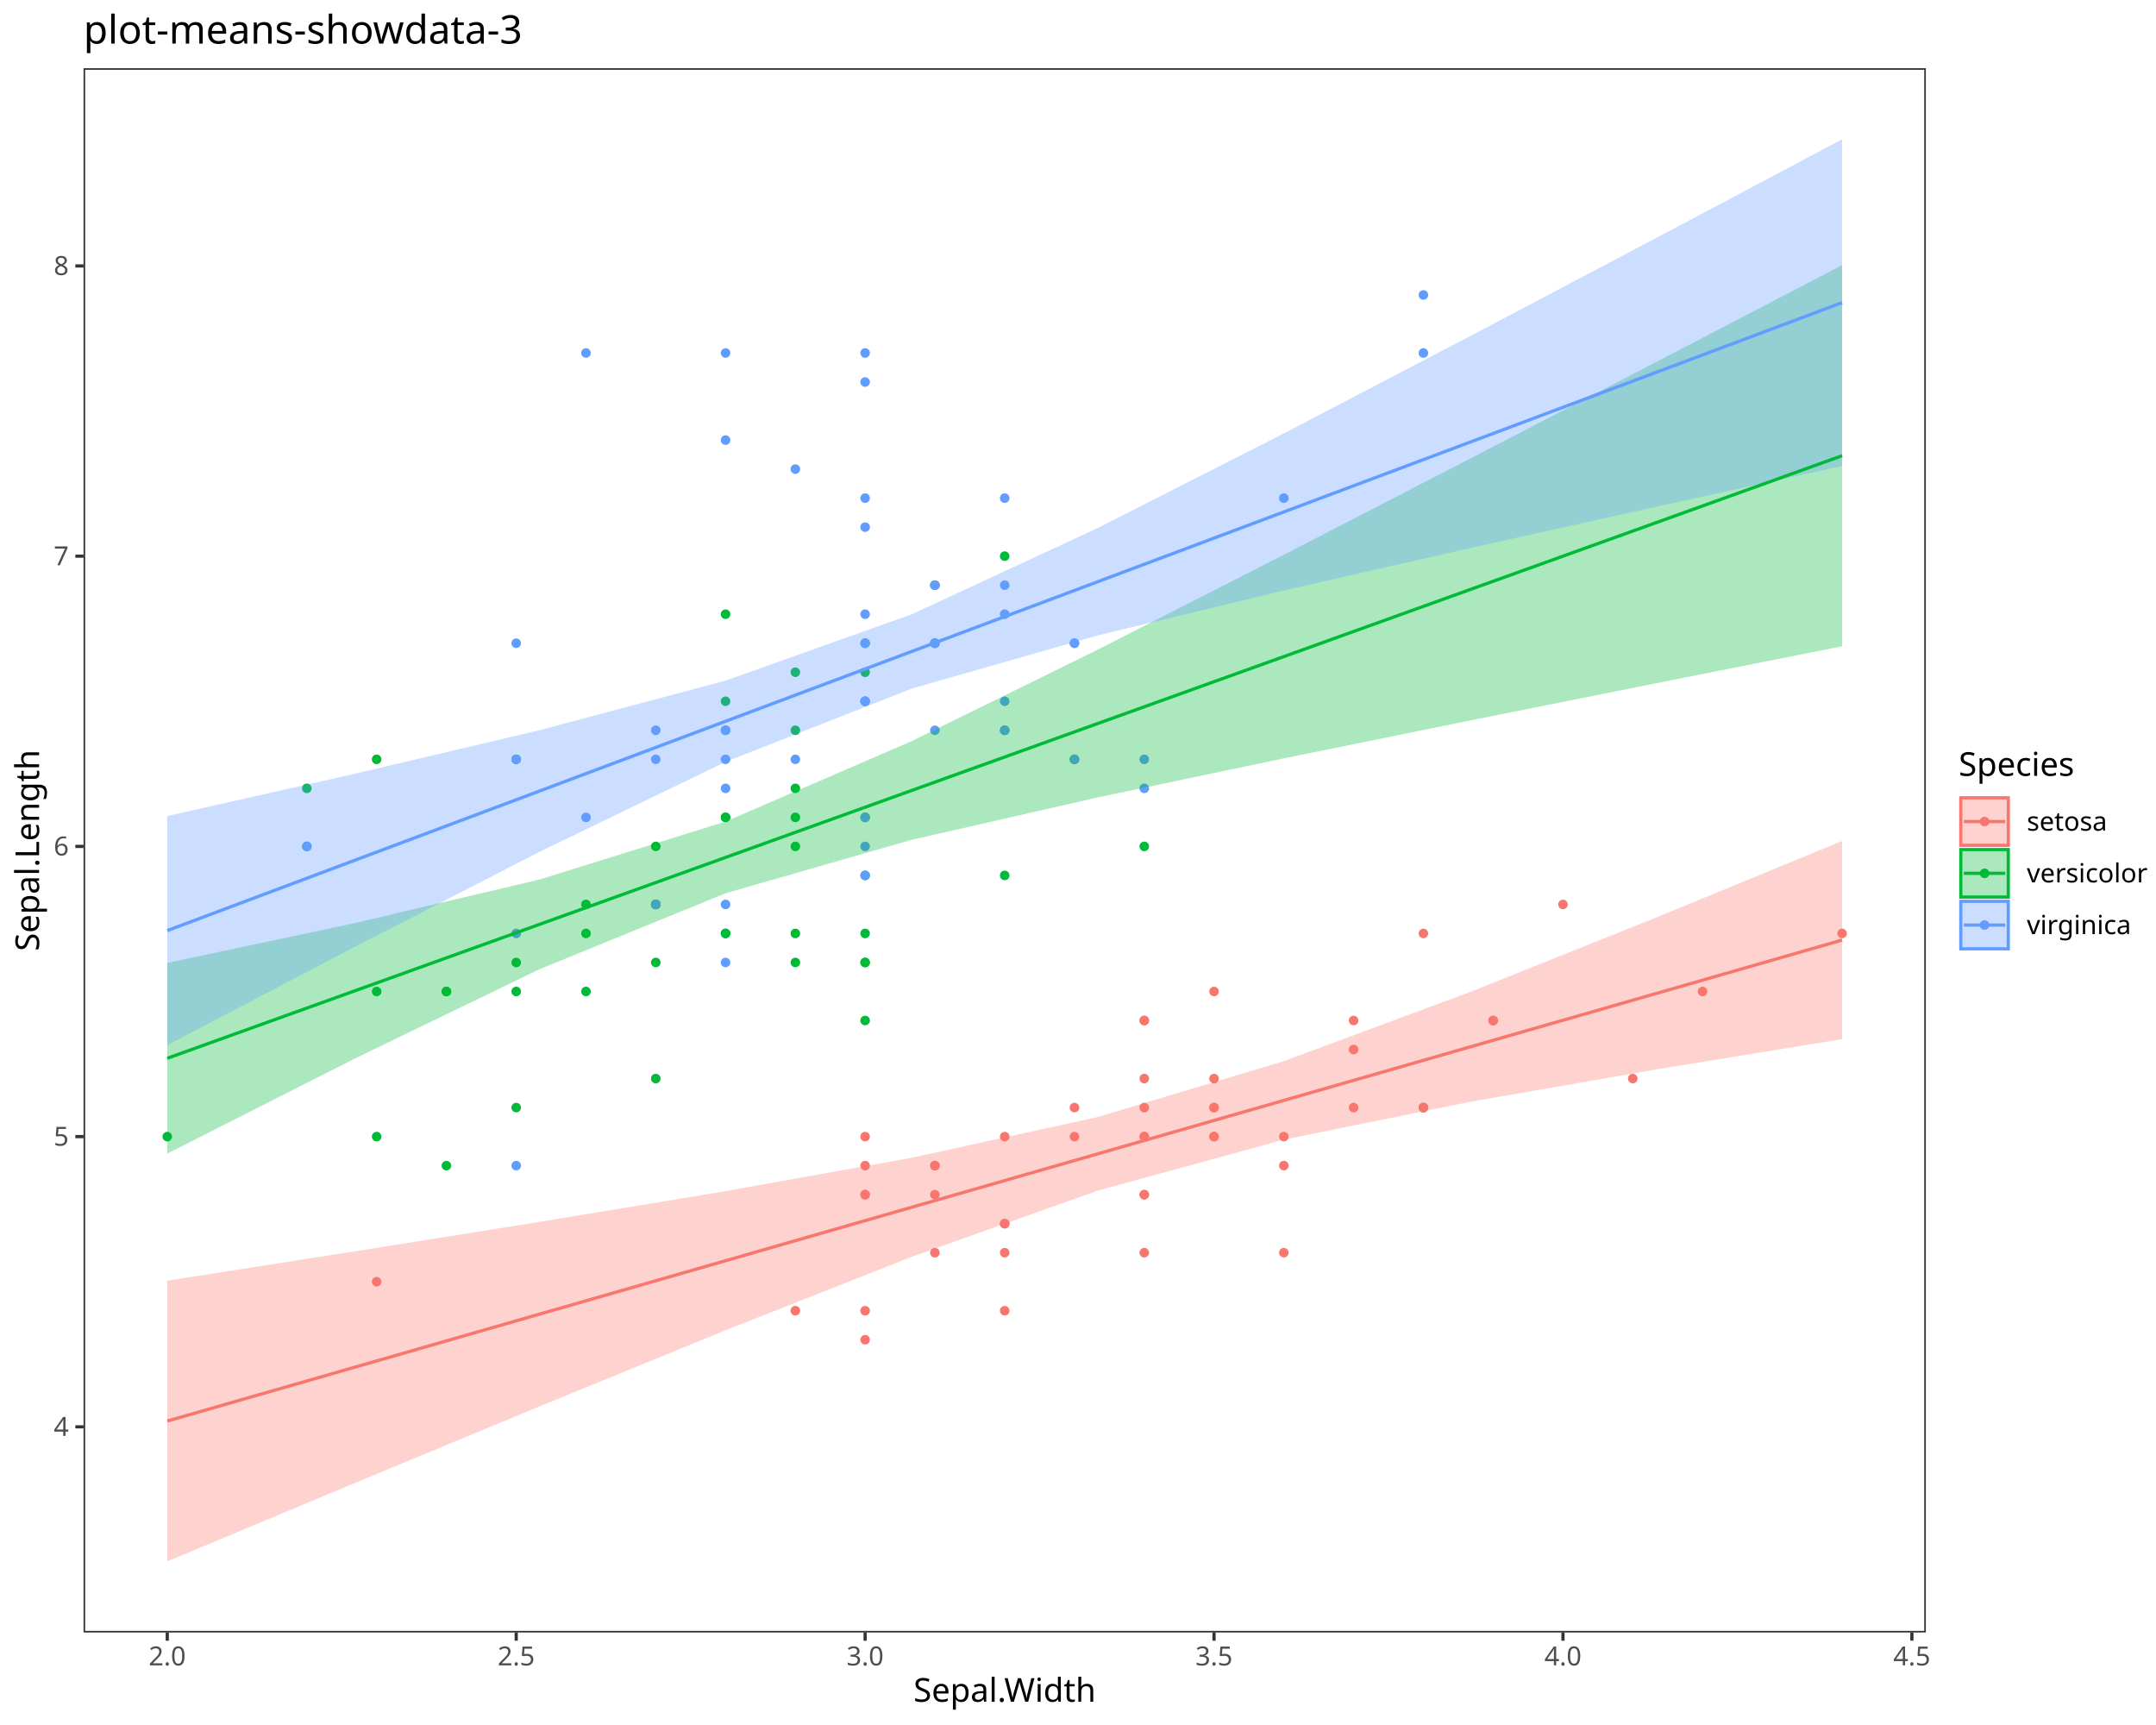
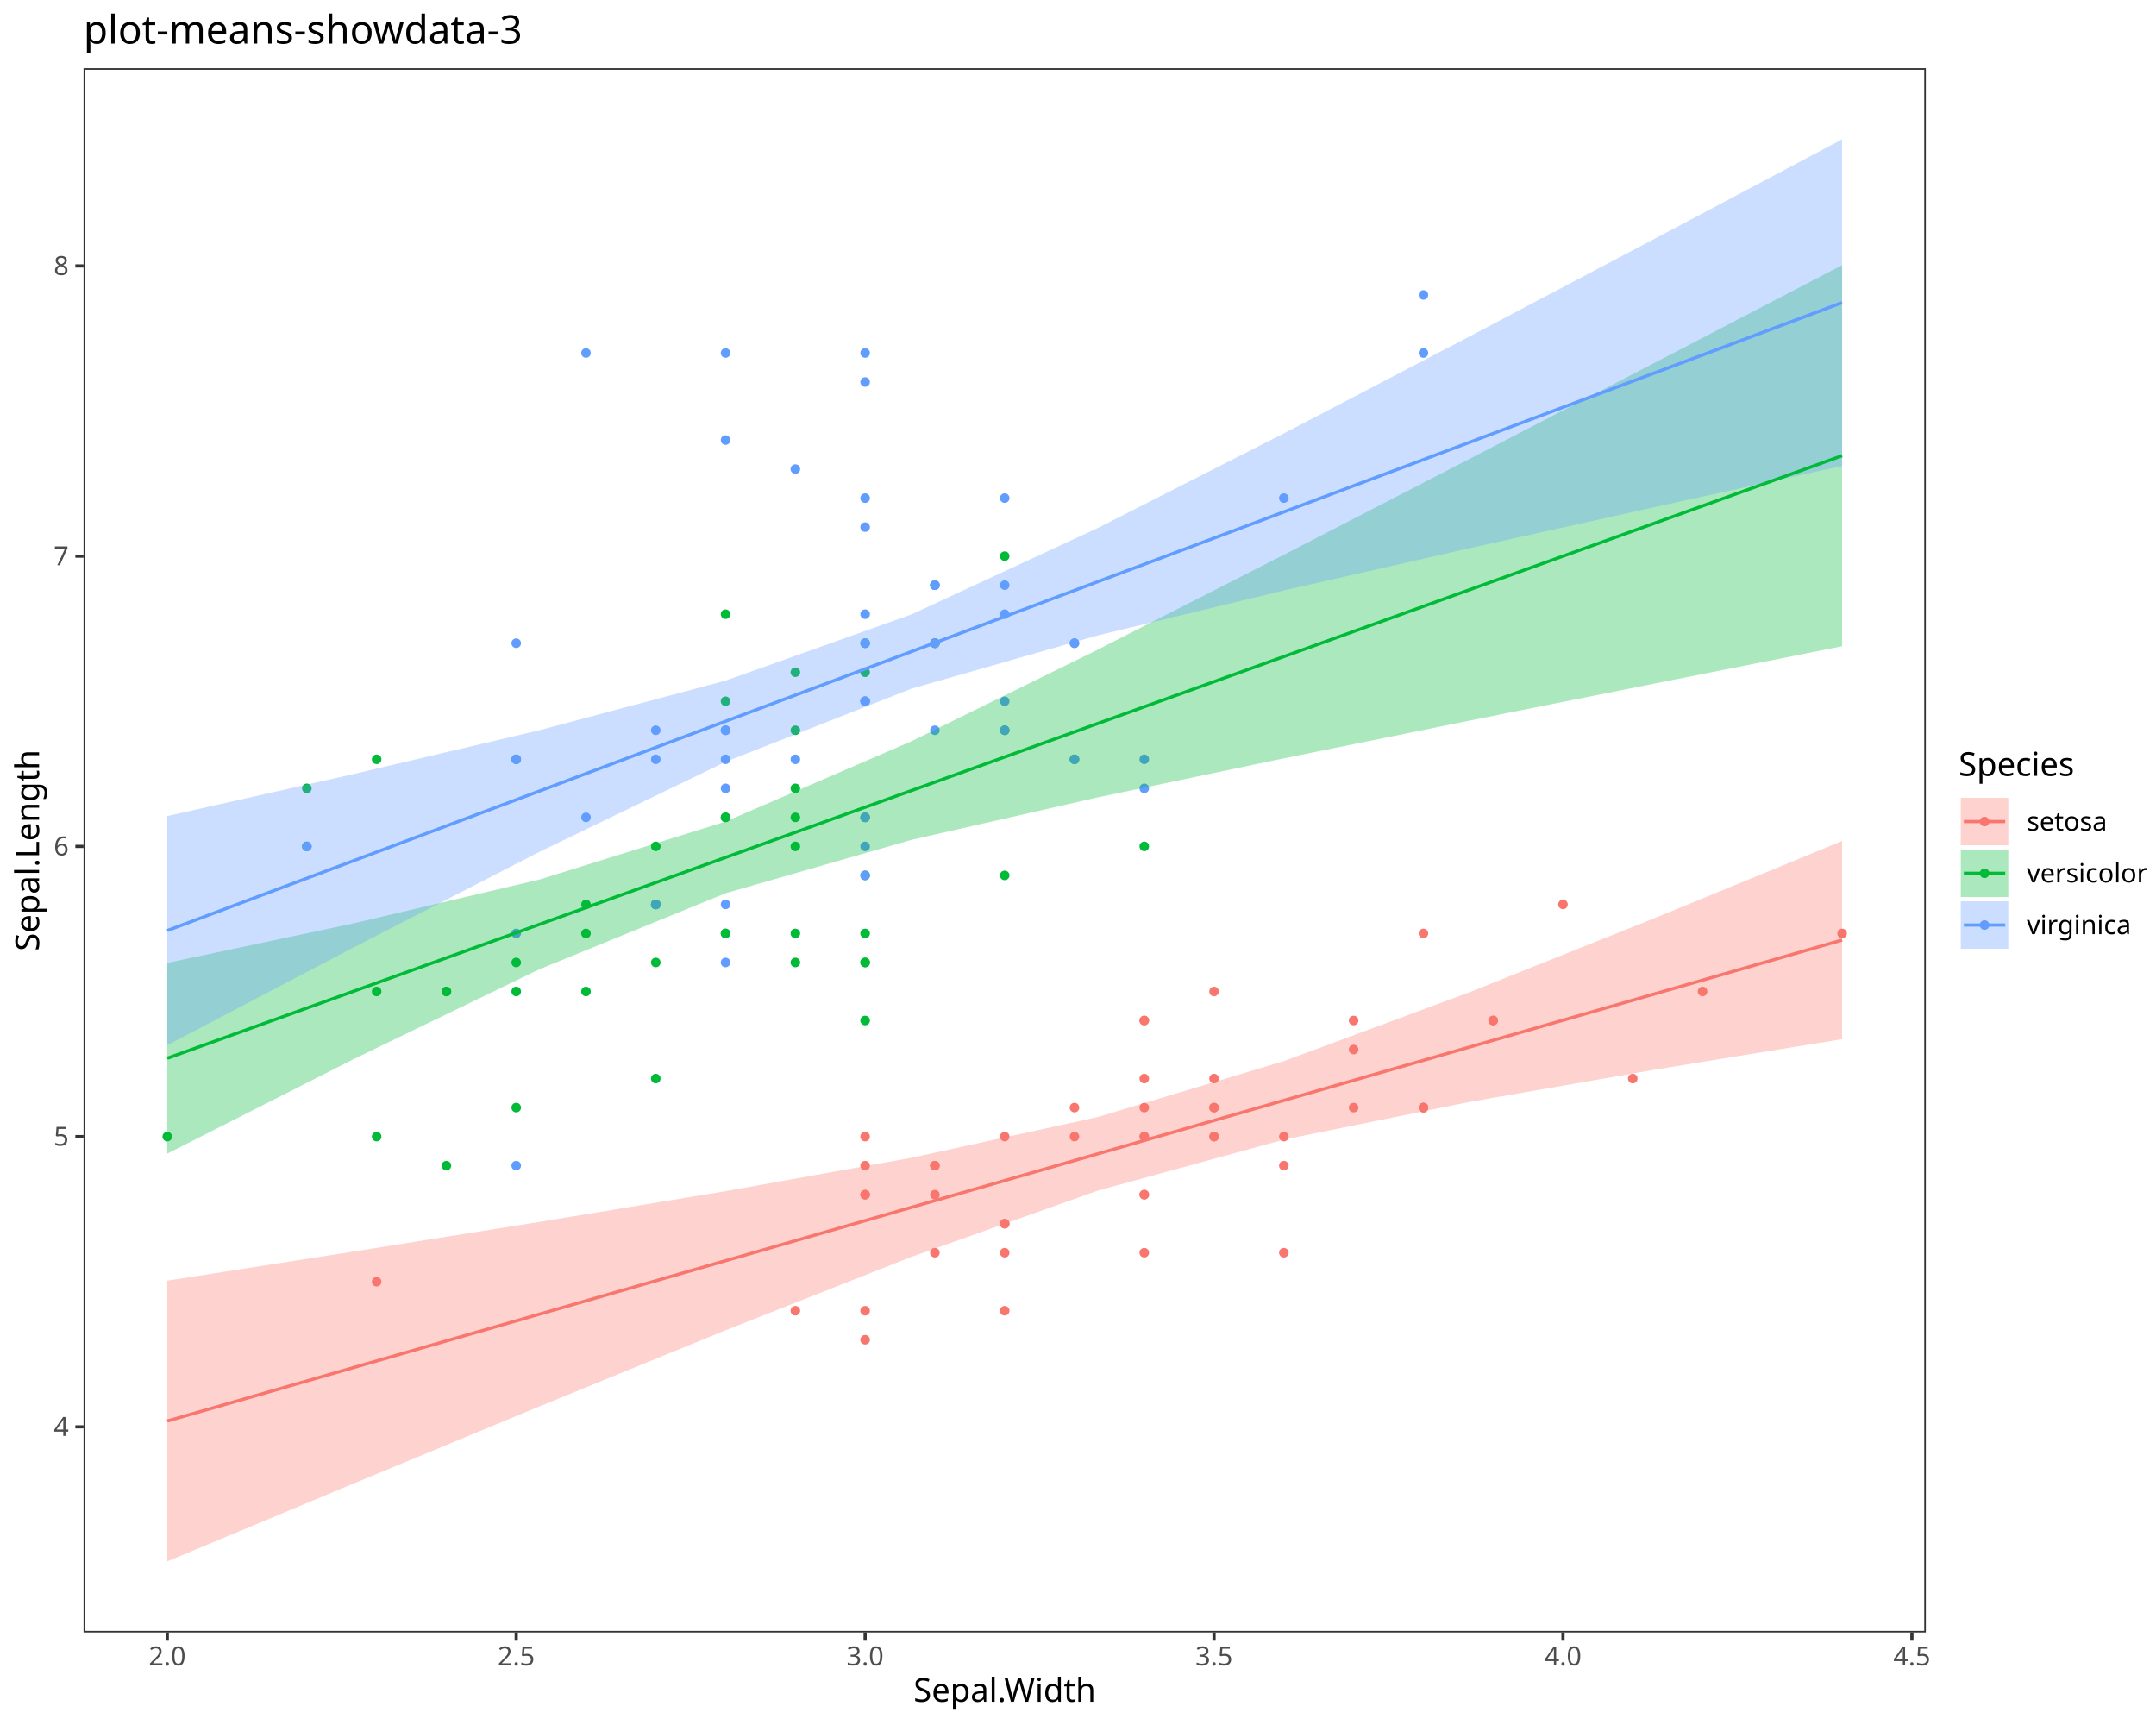
<svg xmlns="http://www.w3.org/2000/svg" class="svglite" data-engine-version="2.0" width="720.00pt" height="576.00pt" viewBox="0 0 720.00 576.00">
  <defs>
    <style type="text/css">
    .svglite line, .svglite polyline, .svglite polygon, .svglite path, .svglite rect, .svglite circle {
      fill: none;
      stroke: #000000;
      stroke-linecap: round;
      stroke-linejoin: round;
      stroke-miterlimit: 10.00;
    }
  </style>
  </defs>
  <rect width="100%" height="100%" style="stroke: none; fill: #FFFFFF;" />
  <defs>
    <clipPath id="cpMC4wMHw3MjAuMDB8MC4wMHw1NzYuMDA=">
      <rect x="0.00" y="0.00" width="720.00" height="576.00" />
    </clipPath>
  </defs>
  <g clip-path="url(#cpMC4wMHw3MjAuMDB8MC4wMHw1NzYuMDA=)">
    <rect x="0.00" y="0.00" width="720.00" height="576.00" style="stroke-width: 1.07; stroke: #FFFFFF; fill: #FFFFFF;" />
  </g>
  <defs>
    <clipPath id="cpMjcuOTB8NjQzLjE0fDIyLjc4fDU0NS4xMQ==">
      <rect x="27.90" y="22.78" width="615.24" height="522.33" />
    </clipPath>
  </defs>
  <g clip-path="url(#cpMjcuOTB8NjQzLjE0fDIyLjc4fDU0NS4xMQ==)">
    <rect x="27.90" y="22.78" width="615.24" height="522.33" style="stroke-width: 1.07; stroke: none; fill: #FFFFFF;" />
    <circle cx="405.43" cy="369.84" r="1.60" style="stroke-width: 0.00; stroke: none; fill: #F8766D;" />
    <circle cx="288.91" cy="389.22" r="1.60" style="stroke-width: 0.00; stroke: none; fill: #F8766D;" />
    <circle cx="335.52" cy="408.60" r="1.60" style="stroke-width: 0.00; stroke: none; fill: #F8766D;" />
    <circle cx="312.21" cy="418.29" r="1.60" style="stroke-width: 0.00; stroke: none; fill: #F8766D;" />
    <circle cx="428.74" cy="379.53" r="1.60" style="stroke-width: 0.00; stroke: none; fill: #F8766D;" />
    <circle cx="498.65" cy="340.76" r="1.60" style="stroke-width: 0.00; stroke: none; fill: #F8766D;" />
    <circle cx="382.13" cy="418.29" r="1.60" style="stroke-width: 0.00; stroke: none; fill: #F8766D;" />
    <circle cx="382.13" cy="379.53" r="1.60" style="stroke-width: 0.00; stroke: none; fill: #F8766D;" />
    <circle cx="265.61" cy="437.67" r="1.60" style="stroke-width: 0.00; stroke: none; fill: #F8766D;" />
    <circle cx="312.21" cy="389.22" r="1.60" style="stroke-width: 0.00; stroke: none; fill: #F8766D;" />
    <circle cx="452.04" cy="340.76" r="1.60" style="stroke-width: 0.00; stroke: none; fill: #F8766D;" />
    <circle cx="382.13" cy="398.91" r="1.60" style="stroke-width: 0.00; stroke: none; fill: #F8766D;" />
    <circle cx="288.91" cy="398.91" r="1.60" style="stroke-width: 0.00; stroke: none; fill: #F8766D;" />
    <circle cx="288.91" cy="447.36" r="1.60" style="stroke-width: 0.00; stroke: none; fill: #F8766D;" />
    <circle cx="521.96" cy="302.00" r="1.60" style="stroke-width: 0.00; stroke: none; fill: #F8766D;" />
    <circle cx="615.17" cy="311.69" r="1.60" style="stroke-width: 0.00; stroke: none; fill: #F8766D;" />
    <circle cx="498.65" cy="340.76" r="1.60" style="stroke-width: 0.00; stroke: none; fill: #F8766D;" />
    <circle cx="405.43" cy="369.84" r="1.60" style="stroke-width: 0.00; stroke: none; fill: #F8766D;" />
    <circle cx="475.35" cy="311.69" r="1.60" style="stroke-width: 0.00; stroke: none; fill: #F8766D;" />
    <circle cx="475.35" cy="369.84" r="1.60" style="stroke-width: 0.00; stroke: none; fill: #F8766D;" />
    <circle cx="382.13" cy="340.76" r="1.60" style="stroke-width: 0.00; stroke: none; fill: #F8766D;" />
    <circle cx="452.04" cy="369.84" r="1.60" style="stroke-width: 0.00; stroke: none; fill: #F8766D;" />
    <circle cx="428.74" cy="418.29" r="1.60" style="stroke-width: 0.00; stroke: none; fill: #F8766D;" />
    <circle cx="358.82" cy="369.84" r="1.60" style="stroke-width: 0.00; stroke: none; fill: #F8766D;" />
    <circle cx="382.13" cy="398.91" r="1.60" style="stroke-width: 0.00; stroke: none; fill: #F8766D;" />
    <circle cx="288.91" cy="379.53" r="1.60" style="stroke-width: 0.00; stroke: none; fill: #F8766D;" />
    <circle cx="382.13" cy="379.53" r="1.60" style="stroke-width: 0.00; stroke: none; fill: #F8766D;" />
    <circle cx="405.43" cy="360.15" r="1.60" style="stroke-width: 0.00; stroke: none; fill: #F8766D;" />
    <circle cx="382.13" cy="360.15" r="1.60" style="stroke-width: 0.00; stroke: none; fill: #F8766D;" />
    <circle cx="335.52" cy="408.60" r="1.60" style="stroke-width: 0.00; stroke: none; fill: #F8766D;" />
    <circle cx="312.21" cy="398.91" r="1.60" style="stroke-width: 0.00; stroke: none; fill: #F8766D;" />
    <circle cx="382.13" cy="340.76" r="1.60" style="stroke-width: 0.00; stroke: none; fill: #F8766D;" />
    <circle cx="545.26" cy="360.15" r="1.60" style="stroke-width: 0.00; stroke: none; fill: #F8766D;" />
    <circle cx="568.57" cy="331.07" r="1.60" style="stroke-width: 0.00; stroke: none; fill: #F8766D;" />
    <circle cx="312.21" cy="389.22" r="1.60" style="stroke-width: 0.00; stroke: none; fill: #F8766D;" />
    <circle cx="335.52" cy="379.53" r="1.60" style="stroke-width: 0.00; stroke: none; fill: #F8766D;" />
    <circle cx="405.43" cy="331.07" r="1.60" style="stroke-width: 0.00; stroke: none; fill: #F8766D;" />
    <circle cx="428.74" cy="389.22" r="1.60" style="stroke-width: 0.00; stroke: none; fill: #F8766D;" />
    <circle cx="288.91" cy="437.67" r="1.60" style="stroke-width: 0.00; stroke: none; fill: #F8766D;" />
    <circle cx="382.13" cy="369.84" r="1.60" style="stroke-width: 0.00; stroke: none; fill: #F8766D;" />
    <circle cx="405.43" cy="379.53" r="1.60" style="stroke-width: 0.00; stroke: none; fill: #F8766D;" />
    <circle cx="125.78" cy="427.98" r="1.60" style="stroke-width: 0.00; stroke: none; fill: #F8766D;" />
    <circle cx="335.52" cy="437.67" r="1.60" style="stroke-width: 0.00; stroke: none; fill: #F8766D;" />
    <circle cx="405.43" cy="379.53" r="1.60" style="stroke-width: 0.00; stroke: none; fill: #F8766D;" />
    <circle cx="475.35" cy="369.84" r="1.60" style="stroke-width: 0.00; stroke: none; fill: #F8766D;" />
    <circle cx="288.91" cy="398.91" r="1.60" style="stroke-width: 0.00; stroke: none; fill: #F8766D;" />
    <circle cx="475.35" cy="369.84" r="1.60" style="stroke-width: 0.00; stroke: none; fill: #F8766D;" />
    <circle cx="335.52" cy="418.29" r="1.60" style="stroke-width: 0.00; stroke: none; fill: #F8766D;" />
    <circle cx="452.04" cy="350.45" r="1.60" style="stroke-width: 0.00; stroke: none; fill: #F8766D;" />
    <circle cx="358.82" cy="379.53" r="1.60" style="stroke-width: 0.00; stroke: none; fill: #F8766D;" />
    <circle cx="335.52" cy="185.71" r="1.60" style="stroke-width: 0.00; stroke: none; fill: #00BA38;" />
    <circle cx="335.52" cy="243.85" r="1.60" style="stroke-width: 0.00; stroke: none; fill: #00BA38;" />
    <circle cx="312.21" cy="195.40" r="1.60" style="stroke-width: 0.00; stroke: none; fill: #00BA38;" />
    <circle cx="125.78" cy="331.07" r="1.60" style="stroke-width: 0.00; stroke: none; fill: #00BA38;" />
    <circle cx="242.30" cy="234.16" r="1.60" style="stroke-width: 0.00; stroke: none; fill: #00BA38;" />
    <circle cx="242.30" cy="311.69" r="1.60" style="stroke-width: 0.00; stroke: none; fill: #00BA38;" />
    <circle cx="358.82" cy="253.55" r="1.60" style="stroke-width: 0.00; stroke: none; fill: #00BA38;" />
    <circle cx="149.08" cy="389.22" r="1.60" style="stroke-width: 0.00; stroke: none; fill: #00BA38;" />
    <circle cx="265.61" cy="224.47" r="1.60" style="stroke-width: 0.00; stroke: none; fill: #00BA38;" />
    <circle cx="219.00" cy="360.15" r="1.60" style="stroke-width: 0.00; stroke: none; fill: #00BA38;" />
    <circle cx="55.86" cy="379.53" r="1.60" style="stroke-width: 0.00; stroke: none; fill: #00BA38;" />
    <circle cx="288.91" cy="292.31" r="1.60" style="stroke-width: 0.00; stroke: none; fill: #00BA38;" />
    <circle cx="102.47" cy="282.62" r="1.60" style="stroke-width: 0.00; stroke: none; fill: #00BA38;" />
    <circle cx="265.61" cy="272.93" r="1.60" style="stroke-width: 0.00; stroke: none; fill: #00BA38;" />
    <circle cx="265.61" cy="321.38" r="1.60" style="stroke-width: 0.00; stroke: none; fill: #00BA38;" />
    <circle cx="312.21" cy="214.78" r="1.60" style="stroke-width: 0.00; stroke: none; fill: #00BA38;" />
    <circle cx="288.91" cy="321.38" r="1.60" style="stroke-width: 0.00; stroke: none; fill: #00BA38;" />
    <circle cx="219.00" cy="302.00" r="1.60" style="stroke-width: 0.00; stroke: none; fill: #00BA38;" />
    <circle cx="102.47" cy="263.24" r="1.60" style="stroke-width: 0.00; stroke: none; fill: #00BA38;" />
    <circle cx="172.39" cy="321.38" r="1.60" style="stroke-width: 0.00; stroke: none; fill: #00BA38;" />
    <circle cx="335.52" cy="292.31" r="1.60" style="stroke-width: 0.00; stroke: none; fill: #00BA38;" />
    <circle cx="242.30" cy="272.93" r="1.60" style="stroke-width: 0.00; stroke: none; fill: #00BA38;" />
    <circle cx="172.39" cy="253.55" r="1.60" style="stroke-width: 0.00; stroke: none; fill: #00BA38;" />
    <circle cx="242.30" cy="272.93" r="1.60" style="stroke-width: 0.00; stroke: none; fill: #00BA38;" />
    <circle cx="265.61" cy="243.85" r="1.60" style="stroke-width: 0.00; stroke: none; fill: #00BA38;" />
    <circle cx="288.91" cy="224.47" r="1.60" style="stroke-width: 0.00; stroke: none; fill: #00BA38;" />
    <circle cx="242.30" cy="205.09" r="1.60" style="stroke-width: 0.00; stroke: none; fill: #00BA38;" />
    <circle cx="288.91" cy="214.78" r="1.60" style="stroke-width: 0.00; stroke: none; fill: #00BA38;" />
    <circle cx="265.61" cy="282.62" r="1.60" style="stroke-width: 0.00; stroke: none; fill: #00BA38;" />
    <circle cx="195.69" cy="311.69" r="1.60" style="stroke-width: 0.00; stroke: none; fill: #00BA38;" />
    <circle cx="149.08" cy="331.07" r="1.60" style="stroke-width: 0.00; stroke: none; fill: #00BA38;" />
    <circle cx="149.08" cy="331.07" r="1.60" style="stroke-width: 0.00; stroke: none; fill: #00BA38;" />
    <circle cx="219.00" cy="302.00" r="1.60" style="stroke-width: 0.00; stroke: none; fill: #00BA38;" />
    <circle cx="219.00" cy="282.62" r="1.60" style="stroke-width: 0.00; stroke: none; fill: #00BA38;" />
    <circle cx="288.91" cy="340.76" r="1.60" style="stroke-width: 0.00; stroke: none; fill: #00BA38;" />
    <circle cx="382.13" cy="282.62" r="1.60" style="stroke-width: 0.00; stroke: none; fill: #00BA38;" />
    <circle cx="312.21" cy="214.78" r="1.60" style="stroke-width: 0.00; stroke: none; fill: #00BA38;" />
    <circle cx="125.78" cy="253.55" r="1.60" style="stroke-width: 0.00; stroke: none; fill: #00BA38;" />
    <circle cx="288.91" cy="321.38" r="1.60" style="stroke-width: 0.00; stroke: none; fill: #00BA38;" />
    <circle cx="172.39" cy="331.07" r="1.60" style="stroke-width: 0.00; stroke: none; fill: #00BA38;" />
    <circle cx="195.69" cy="331.07" r="1.60" style="stroke-width: 0.00; stroke: none; fill: #00BA38;" />
    <circle cx="288.91" cy="272.93" r="1.60" style="stroke-width: 0.00; stroke: none; fill: #00BA38;" />
    <circle cx="195.69" cy="302.00" r="1.60" style="stroke-width: 0.00; stroke: none; fill: #00BA38;" />
    <circle cx="125.78" cy="379.53" r="1.60" style="stroke-width: 0.00; stroke: none; fill: #00BA38;" />
    <circle cx="219.00" cy="321.38" r="1.60" style="stroke-width: 0.00; stroke: none; fill: #00BA38;" />
    <circle cx="288.91" cy="311.69" r="1.60" style="stroke-width: 0.00; stroke: none; fill: #00BA38;" />
    <circle cx="265.61" cy="311.69" r="1.60" style="stroke-width: 0.00; stroke: none; fill: #00BA38;" />
    <circle cx="265.61" cy="263.24" r="1.60" style="stroke-width: 0.00; stroke: none; fill: #00BA38;" />
    <circle cx="172.39" cy="369.84" r="1.60" style="stroke-width: 0.00; stroke: none; fill: #00BA38;" />
    <circle cx="242.30" cy="311.69" r="1.60" style="stroke-width: 0.00; stroke: none; fill: #00BA38;" />
    <circle cx="358.82" cy="253.55" r="1.60" style="stroke-width: 0.00; stroke: none; fill: #619CFF;" />
    <circle cx="219.00" cy="302.00" r="1.60" style="stroke-width: 0.00; stroke: none; fill: #619CFF;" />
    <circle cx="288.91" cy="176.02" r="1.60" style="stroke-width: 0.00; stroke: none; fill: #619CFF;" />
    <circle cx="265.61" cy="253.55" r="1.60" style="stroke-width: 0.00; stroke: none; fill: #619CFF;" />
    <circle cx="288.91" cy="234.16" r="1.60" style="stroke-width: 0.00; stroke: none; fill: #619CFF;" />
    <circle cx="288.91" cy="127.56" r="1.60" style="stroke-width: 0.00; stroke: none; fill: #619CFF;" />
    <circle cx="172.39" cy="389.22" r="1.60" style="stroke-width: 0.00; stroke: none; fill: #619CFF;" />
    <circle cx="265.61" cy="156.64" r="1.60" style="stroke-width: 0.00; stroke: none; fill: #619CFF;" />
    <circle cx="172.39" cy="214.78" r="1.60" style="stroke-width: 0.00; stroke: none; fill: #619CFF;" />
    <circle cx="428.74" cy="166.33" r="1.60" style="stroke-width: 0.00; stroke: none; fill: #619CFF;" />
    <circle cx="335.52" cy="234.16" r="1.60" style="stroke-width: 0.00; stroke: none; fill: #619CFF;" />
    <circle cx="219.00" cy="243.85" r="1.60" style="stroke-width: 0.00; stroke: none; fill: #619CFF;" />
    <circle cx="288.91" cy="205.09" r="1.60" style="stroke-width: 0.00; stroke: none; fill: #619CFF;" />
    <circle cx="172.39" cy="311.69" r="1.60" style="stroke-width: 0.00; stroke: none; fill: #619CFF;" />
    <circle cx="242.30" cy="302.00" r="1.60" style="stroke-width: 0.00; stroke: none; fill: #619CFF;" />
    <circle cx="335.52" cy="243.85" r="1.60" style="stroke-width: 0.00; stroke: none; fill: #619CFF;" />
    <circle cx="288.91" cy="234.16" r="1.60" style="stroke-width: 0.00; stroke: none; fill: #619CFF;" />
    <circle cx="475.35" cy="117.87" r="1.60" style="stroke-width: 0.00; stroke: none; fill: #619CFF;" />
    <circle cx="195.69" cy="117.87" r="1.60" style="stroke-width: 0.00; stroke: none; fill: #619CFF;" />
    <circle cx="102.47" cy="282.62" r="1.60" style="stroke-width: 0.00; stroke: none; fill: #619CFF;" />
    <circle cx="335.52" cy="195.40" r="1.60" style="stroke-width: 0.00; stroke: none; fill: #619CFF;" />
    <circle cx="242.30" cy="321.38" r="1.60" style="stroke-width: 0.00; stroke: none; fill: #619CFF;" />
    <circle cx="242.30" cy="117.87" r="1.60" style="stroke-width: 0.00; stroke: none; fill: #619CFF;" />
    <circle cx="219.00" cy="253.55" r="1.60" style="stroke-width: 0.00; stroke: none; fill: #619CFF;" />
    <circle cx="358.82" cy="214.78" r="1.60" style="stroke-width: 0.00; stroke: none; fill: #619CFF;" />
    <circle cx="335.52" cy="166.33" r="1.60" style="stroke-width: 0.00; stroke: none; fill: #619CFF;" />
    <circle cx="242.30" cy="263.24" r="1.60" style="stroke-width: 0.00; stroke: none; fill: #619CFF;" />
    <circle cx="288.91" cy="272.93" r="1.60" style="stroke-width: 0.00; stroke: none; fill: #619CFF;" />
    <circle cx="242.30" cy="243.85" r="1.60" style="stroke-width: 0.00; stroke: none; fill: #619CFF;" />
    <circle cx="288.91" cy="166.33" r="1.60" style="stroke-width: 0.00; stroke: none; fill: #619CFF;" />
    <circle cx="242.30" cy="146.95" r="1.60" style="stroke-width: 0.00; stroke: none; fill: #619CFF;" />
    <circle cx="475.35" cy="98.49" r="1.60" style="stroke-width: 0.00; stroke: none; fill: #619CFF;" />
    <circle cx="242.30" cy="243.85" r="1.60" style="stroke-width: 0.00; stroke: none; fill: #619CFF;" />
    <circle cx="242.30" cy="253.55" r="1.60" style="stroke-width: 0.00; stroke: none; fill: #619CFF;" />
    <circle cx="195.69" cy="272.93" r="1.60" style="stroke-width: 0.00; stroke: none; fill: #619CFF;" />
    <circle cx="288.91" cy="117.87" r="1.60" style="stroke-width: 0.00; stroke: none; fill: #619CFF;" />
    <circle cx="382.13" cy="253.55" r="1.60" style="stroke-width: 0.00; stroke: none; fill: #619CFF;" />
    <circle cx="312.21" cy="243.85" r="1.60" style="stroke-width: 0.00; stroke: none; fill: #619CFF;" />
    <circle cx="288.91" cy="282.62" r="1.60" style="stroke-width: 0.00; stroke: none; fill: #619CFF;" />
    <circle cx="312.21" cy="195.40" r="1.60" style="stroke-width: 0.00; stroke: none; fill: #619CFF;" />
    <circle cx="312.21" cy="214.78" r="1.60" style="stroke-width: 0.00; stroke: none; fill: #619CFF;" />
    <circle cx="312.21" cy="195.40" r="1.60" style="stroke-width: 0.00; stroke: none; fill: #619CFF;" />
    <circle cx="219.00" cy="302.00" r="1.60" style="stroke-width: 0.00; stroke: none; fill: #619CFF;" />
    <circle cx="335.52" cy="205.09" r="1.60" style="stroke-width: 0.00; stroke: none; fill: #619CFF;" />
    <circle cx="358.82" cy="214.78" r="1.60" style="stroke-width: 0.00; stroke: none; fill: #619CFF;" />
    <circle cx="288.91" cy="214.78" r="1.60" style="stroke-width: 0.00; stroke: none; fill: #619CFF;" />
    <circle cx="172.39" cy="253.55" r="1.60" style="stroke-width: 0.00; stroke: none; fill: #619CFF;" />
    <circle cx="288.91" cy="234.16" r="1.60" style="stroke-width: 0.00; stroke: none; fill: #619CFF;" />
    <circle cx="382.13" cy="263.24" r="1.60" style="stroke-width: 0.00; stroke: none; fill: #619CFF;" />
    <circle cx="288.91" cy="292.31" r="1.60" style="stroke-width: 0.00; stroke: none; fill: #619CFF;" />
    <polygon points="55.86,427.63 118.01,417.91 180.16,408.01 242.30,397.74 304.45,386.59 366.59,372.99 428.74,354.33 490.88,331.27 553.03,306.39 615.17,280.83 615.17,346.98 553.03,357.11 490.88,367.92 428.74,380.54 366.59,397.57 304.45,419.66 242.30,444.19 180.16,469.61 118.01,495.40 55.86,521.37 " style="stroke-width: 0.00; stroke: none; stroke-linecap: butt; fill: #F8766D; fill-opacity: 0.33;" />
    <polyline points="55.86,427.63 118.01,417.91 180.16,408.01 242.30,397.74 304.45,386.59 366.59,372.99 428.74,354.33 490.88,331.27 553.03,306.39 615.17,280.83 " style="stroke-width: 1.07; stroke: none; stroke-linecap: butt;" />
    <polyline points="615.17,346.98 553.03,357.11 490.88,367.92 428.74,380.54 366.59,397.57 304.45,419.66 242.30,444.19 180.16,469.61 118.01,495.40 55.86,521.37 " style="stroke-width: 1.07; stroke: none; stroke-linecap: butt;" />
    <polygon points="55.86,321.53 118.01,308.34 180.16,293.69 242.30,274.34 304.45,247.48 366.59,216.93 428.74,185.25 490.88,153.17 553.03,120.91 615.17,88.54 615.17,215.80 553.03,228.15 490.88,240.59 428.74,253.22 366.59,266.26 304.45,280.42 242.30,298.27 180.16,323.64 118.01,353.70 55.86,385.21 " style="stroke-width: 0.00; stroke: none; stroke-linecap: butt; fill: #00BA38; fill-opacity: 0.33;" />
    <polyline points="55.86,321.53 118.01,308.34 180.16,293.69 242.30,274.34 304.45,247.48 366.59,216.93 428.74,185.25 490.88,153.17 553.03,120.91 615.17,88.54 " style="stroke-width: 1.07; stroke: none; stroke-linecap: butt;" />
    <polyline points="615.17,215.80 553.03,228.15 490.88,240.59 428.74,253.22 366.59,266.26 304.45,280.42 242.30,298.27 180.16,323.64 118.01,353.70 55.86,385.21 " style="stroke-width: 1.07; stroke: none; stroke-linecap: butt;" />
    <polygon points="55.86,272.49 118.01,258.48 180.16,243.83 242.30,227.27 304.45,205.14 366.59,176.31 428.74,144.72 490.88,112.27 553.03,79.48 615.17,46.53 615.17,155.58 553.03,169.22 490.88,183.02 428.74,197.16 366.59,212.18 304.45,229.94 242.30,254.40 180.16,284.44 118.01,316.39 55.86,348.98 " style="stroke-width: 0.00; stroke: none; stroke-linecap: butt; fill: #619CFF; fill-opacity: 0.33;" />
    <polyline points="55.86,272.49 118.01,258.48 180.16,243.83 242.30,227.27 304.45,205.14 366.59,176.31 428.74,144.72 490.88,112.27 553.03,79.48 615.17,46.53 " style="stroke-width: 1.07; stroke: none; stroke-linecap: butt;" />
    <polyline points="615.17,155.58 553.03,169.22 490.88,183.02 428.74,197.16 366.59,212.18 304.45,229.94 242.30,254.40 180.16,284.44 118.01,316.39 55.86,348.98 " style="stroke-width: 1.07; stroke: none; stroke-linecap: butt;" />
    <polyline points="55.86,474.50 118.01,456.66 180.16,438.81 242.30,420.97 304.45,403.12 366.59,385.28 428.74,367.44 490.88,349.59 553.03,331.75 615.17,313.90 " style="stroke-width: 1.07; stroke: #F8766D; stroke-linecap: butt;" />
    <polyline points="55.86,353.37 118.01,331.02 180.16,308.66 242.30,286.31 304.45,263.95 366.59,241.59 428.74,219.24 490.88,196.88 553.03,174.53 615.17,152.17 " style="stroke-width: 1.07; stroke: #00BA38; stroke-linecap: butt;" />
    <polyline points="55.86,310.73 118.01,287.43 180.16,264.14 242.30,240.84 304.45,217.54 366.59,194.24 428.74,170.94 490.88,147.65 553.03,124.35 615.17,101.05 " style="stroke-width: 1.07; stroke: #619CFF; stroke-linecap: butt;" />
    <rect x="27.90" y="22.78" width="615.24" height="522.33" style="stroke-width: 1.07; stroke: #333333;" />
  </g>
  <g clip-path="url(#cpMC4wMHw3MjAuMDB8MC4wMHw1NzYuMDA=)">
    <text x="22.97" y="479.46" text-anchor="end" style="font-size: 8.80px; fill: #4D4D4D; font-family: sans;" textLength="4.89px" lengthAdjust="spacingAndGlyphs">4</text>
    <text x="22.97" y="382.56" text-anchor="end" style="font-size: 8.80px; fill: #4D4D4D; font-family: sans;" textLength="4.89px" lengthAdjust="spacingAndGlyphs">5</text>
    <text x="22.97" y="285.65" text-anchor="end" style="font-size: 8.80px; fill: #4D4D4D; font-family: sans;" textLength="4.89px" lengthAdjust="spacingAndGlyphs">6</text>
    <text x="22.97" y="188.74" text-anchor="end" style="font-size: 8.80px; fill: #4D4D4D; font-family: sans;" textLength="4.89px" lengthAdjust="spacingAndGlyphs">7</text>
    <text x="22.97" y="91.83" text-anchor="end" style="font-size: 8.80px; fill: #4D4D4D; font-family: sans;" textLength="4.89px" lengthAdjust="spacingAndGlyphs">8</text>
    <polyline points="25.16,476.44 27.90,476.44 " style="stroke-width: 1.07; stroke: #333333; stroke-linecap: butt;" />
    <polyline points="25.16,379.53 27.90,379.53 " style="stroke-width: 1.07; stroke: #333333; stroke-linecap: butt;" />
    <polyline points="25.16,282.62 27.90,282.62 " style="stroke-width: 1.07; stroke: #333333; stroke-linecap: butt;" />
    <polyline points="25.16,185.71 27.90,185.71 " style="stroke-width: 1.07; stroke: #333333; stroke-linecap: butt;" />
    <polyline points="25.16,88.80 27.90,88.80 " style="stroke-width: 1.07; stroke: #333333; stroke-linecap: butt;" />
    <polyline points="55.86,547.85 55.86,545.11 " style="stroke-width: 1.07; stroke: #333333; stroke-linecap: butt;" />
    <polyline points="172.39,547.85 172.39,545.11 " style="stroke-width: 1.07; stroke: #333333; stroke-linecap: butt;" />
    <polyline points="288.91,547.85 288.91,545.11 " style="stroke-width: 1.07; stroke: #333333; stroke-linecap: butt;" />
    <polyline points="405.43,547.85 405.43,545.11 " style="stroke-width: 1.07; stroke: #333333; stroke-linecap: butt;" />
    <polyline points="521.96,547.85 521.96,545.11 " style="stroke-width: 1.07; stroke: #333333; stroke-linecap: butt;" />
    <polyline points="638.48,547.85 638.48,545.11 " style="stroke-width: 1.07; stroke: #333333; stroke-linecap: butt;" />
    <text x="55.86" y="556.10" text-anchor="middle" style="font-size: 8.80px; fill: #4D4D4D; font-family: sans;" textLength="12.23px" lengthAdjust="spacingAndGlyphs">2.0</text>
    <text x="172.39" y="556.10" text-anchor="middle" style="font-size: 8.80px; fill: #4D4D4D; font-family: sans;" textLength="12.23px" lengthAdjust="spacingAndGlyphs">2.5</text>
    <text x="288.91" y="556.10" text-anchor="middle" style="font-size: 8.80px; fill: #4D4D4D; font-family: sans;" textLength="12.23px" lengthAdjust="spacingAndGlyphs">3.0</text>
    <text x="405.43" y="556.10" text-anchor="middle" style="font-size: 8.80px; fill: #4D4D4D; font-family: sans;" textLength="12.23px" lengthAdjust="spacingAndGlyphs">3.5</text>
    <text x="521.96" y="556.10" text-anchor="middle" style="font-size: 8.80px; fill: #4D4D4D; font-family: sans;" textLength="12.23px" lengthAdjust="spacingAndGlyphs">4.0</text>
    <text x="638.48" y="556.10" text-anchor="middle" style="font-size: 8.80px; fill: #4D4D4D; font-family: sans;" textLength="12.23px" lengthAdjust="spacingAndGlyphs">4.5</text>
    <text x="335.52" y="568.24" text-anchor="middle" style="font-size: 11.00px; font-family: sans;" textLength="59.31px" lengthAdjust="spacingAndGlyphs">Sepal.Width</text>
    <text transform="translate(13.05,283.95) rotate(-90)" text-anchor="middle" style="font-size: 11.00px; font-family: sans;" textLength="64.84px" lengthAdjust="spacingAndGlyphs">Sepal.Length</text>
    <rect x="654.10" y="250.36" width="60.42" height="67.17" style="stroke-width: 1.07; stroke: none; fill: #FFFFFF;" />
    <text x="654.10" y="259.07" style="font-size: 11.00px; font-family: sans;" textLength="39.14px" lengthAdjust="spacingAndGlyphs">Species</text>
    <rect x="654.10" y="265.69" width="17.28" height="17.28" style="stroke-width: 1.07; stroke: none; fill: #FFFFFF;" />
    <circle cx="662.74" cy="274.33" r="1.60" style="stroke-width: 0.00; stroke: none; fill: #F8766D;" />
-     <rect x="654.81" y="266.40" width="15.86" height="15.86" style="stroke-width: 1.07; stroke: #F8766D; stroke-linecap: butt; stroke-linejoin: miter; fill: #F8766D; fill-opacity: 0.33;" />
+     <rect x="654.81" y="266.40" width="15.86" height="15.86" style="stroke-width: 1.07; stroke: none; stroke-linecap: butt; stroke-linejoin: miter; fill: #F8766D; fill-opacity: 0.33;" />
    <line x1="655.83" y1="274.33" x2="669.65" y2="274.33" style="stroke-width: 1.07; stroke: #F8766D; stroke-linecap: butt;" />
    <rect x="654.10" y="282.97" width="17.28" height="17.28" style="stroke-width: 1.07; stroke: none; fill: #FFFFFF;" />
    <circle cx="662.74" cy="291.61" r="1.60" style="stroke-width: 0.00; stroke: none; fill: #00BA38;" />
-     <rect x="654.81" y="283.68" width="15.86" height="15.86" style="stroke-width: 1.07; stroke: #00BA38; stroke-linecap: butt; stroke-linejoin: miter; fill: #00BA38; fill-opacity: 0.33;" />
+     <rect x="654.81" y="283.68" width="15.86" height="15.86" style="stroke-width: 1.07; stroke: none; stroke-linecap: butt; stroke-linejoin: miter; fill: #00BA38; fill-opacity: 0.33;" />
    <line x1="655.83" y1="291.61" x2="669.65" y2="291.61" style="stroke-width: 1.07; stroke: #00BA38; stroke-linecap: butt;" />
    <rect x="654.10" y="300.25" width="17.28" height="17.28" style="stroke-width: 1.07; stroke: none; fill: #FFFFFF;" />
    <circle cx="662.74" cy="308.89" r="1.60" style="stroke-width: 0.00; stroke: none; fill: #619CFF;" />
-     <rect x="654.81" y="300.96" width="15.86" height="15.86" style="stroke-width: 1.07; stroke: #619CFF; stroke-linecap: butt; stroke-linejoin: miter; fill: #619CFF; fill-opacity: 0.33;" />
+     <rect x="654.81" y="300.96" width="15.86" height="15.86" style="stroke-width: 1.07; stroke: none; stroke-linecap: butt; stroke-linejoin: miter; fill: #619CFF; fill-opacity: 0.33;" />
    <line x1="655.83" y1="308.89" x2="669.65" y2="308.89" style="stroke-width: 1.07; stroke: #619CFF; stroke-linecap: butt;" />
    <text x="676.86" y="277.36" style="font-size: 8.80px; font-family: sans;" textLength="25.94px" lengthAdjust="spacingAndGlyphs">setosa</text>
    <text x="676.86" y="294.64" style="font-size: 8.80px; font-family: sans;" textLength="37.66px" lengthAdjust="spacingAndGlyphs">versicolor</text>
    <text x="676.86" y="311.92" style="font-size: 8.80px; font-family: sans;" textLength="32.28px" lengthAdjust="spacingAndGlyphs">virginica</text>
    <text x="27.90" y="14.56" style="font-size: 13.20px; font-family: sans;" textLength="137.96px" lengthAdjust="spacingAndGlyphs">plot-means-showdata-3</text>
  </g>
</svg>
